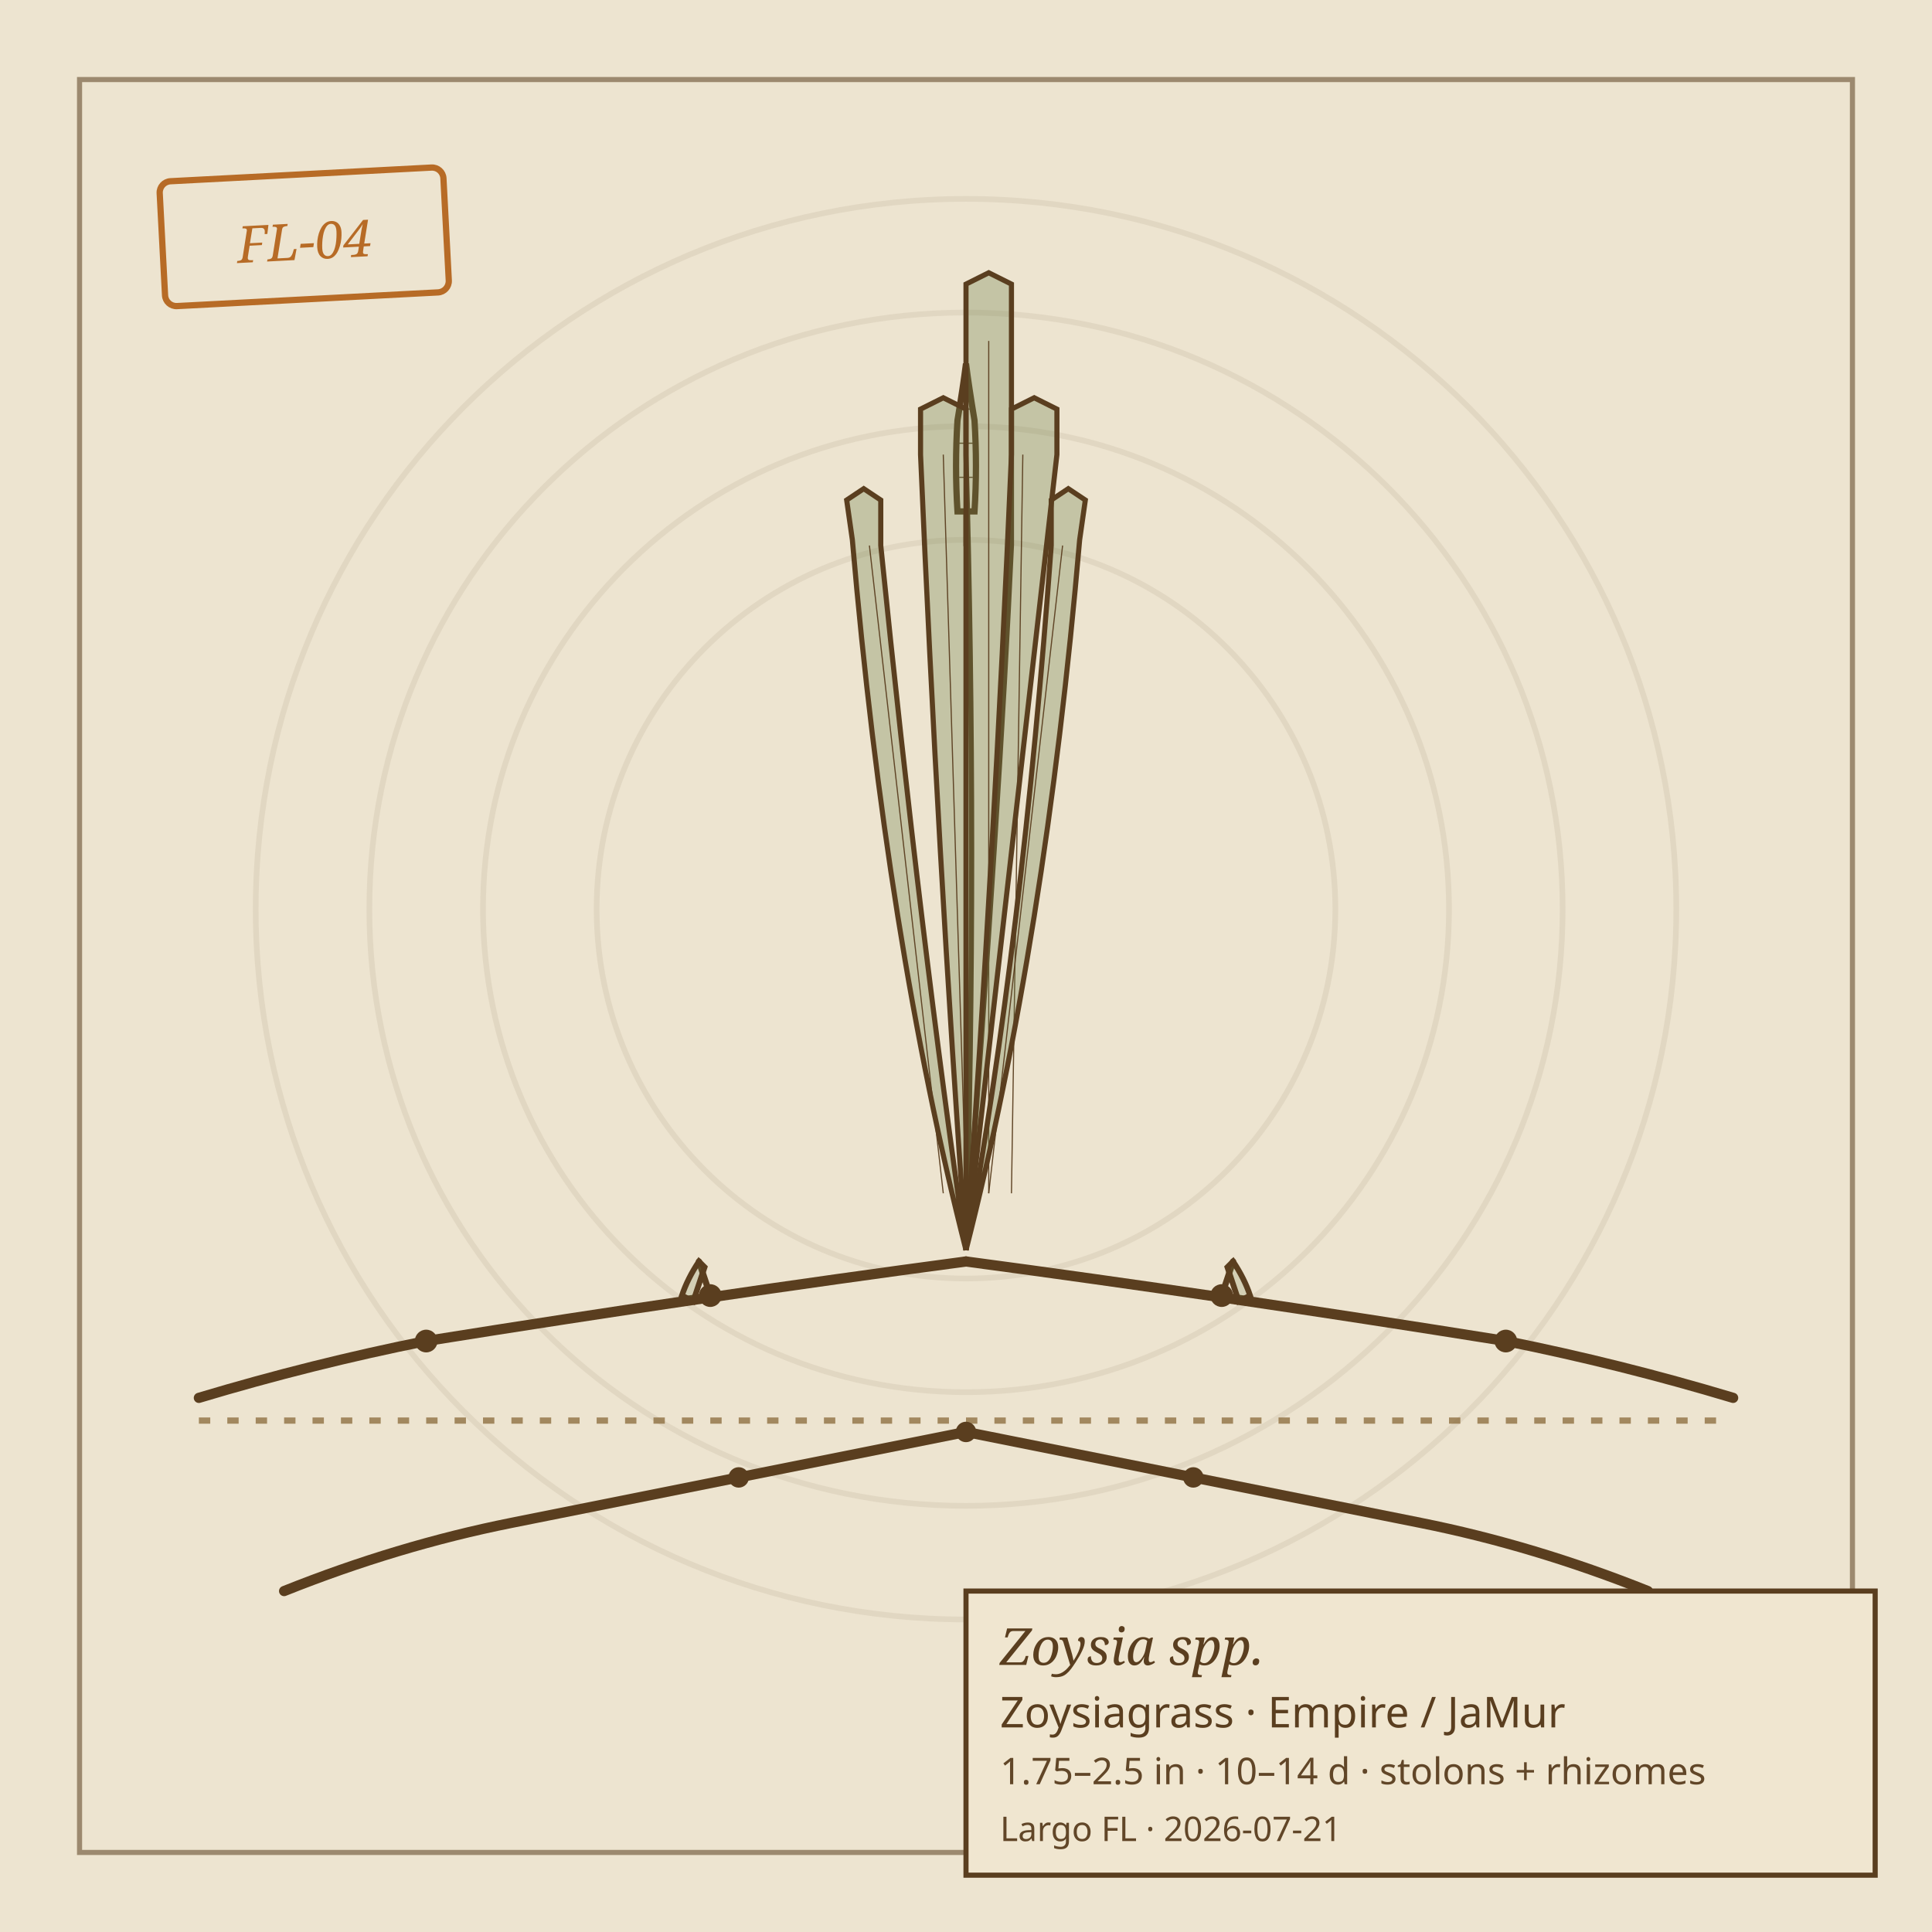
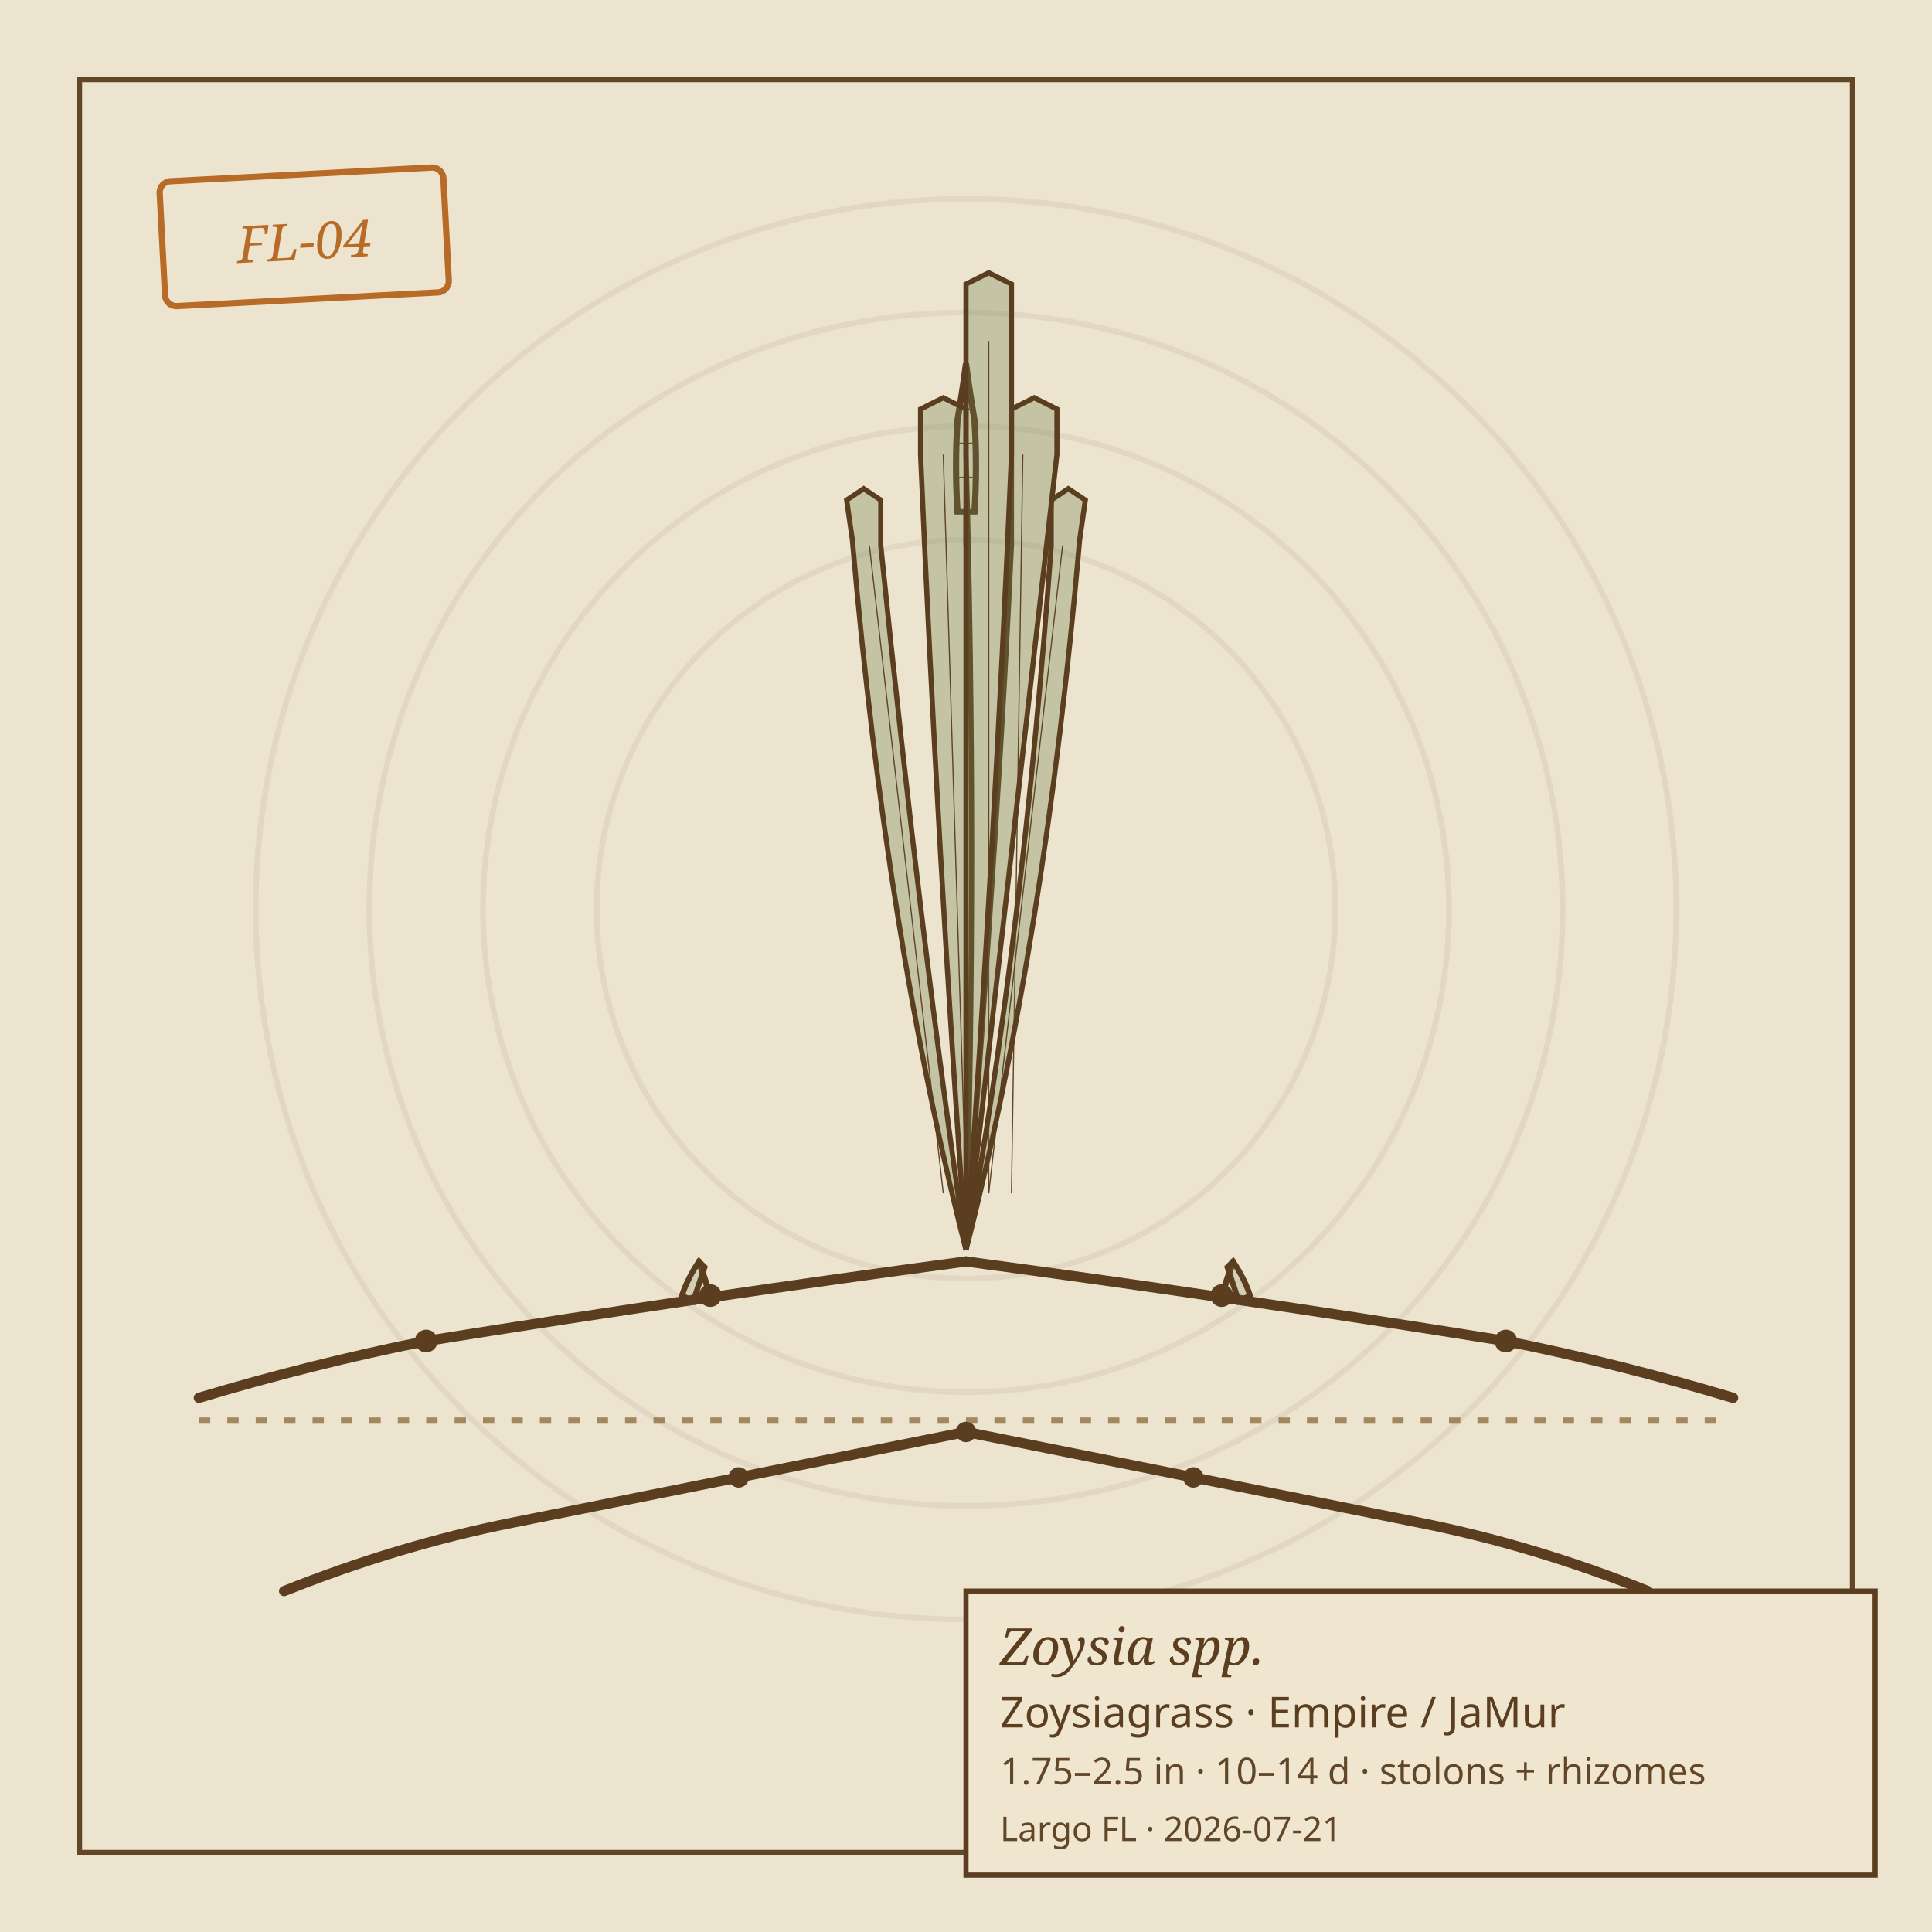
<svg xmlns="http://www.w3.org/2000/svg" viewBox="0 0 340 340" role="img" aria-label="Pressed specimen of Zoysiagrass, Zoysia japonica">
  <rect x="0" y="0" width="340" height="340" fill="var(--ll-aged-paper, #ede4d0)" />
  <g opacity="0.08" fill="none" stroke="var(--ll-sepia, #5a3e1f)" stroke-width="1.0">
    <circle cx="170" cy="160" r="125" />
    <circle cx="170" cy="160" r="105" />
    <circle cx="170" cy="160" r="85" />
    <circle cx="170" cy="160" r="65" />
  </g>
-   <rect x="14" y="14" width="312" height="312" fill="none" stroke="var(--ll-sepia, #5a3e1f)" stroke-width="0.9" opacity="0.55" />
+   <rect x="14" y="14" width="312" height="312" fill="none" stroke="var(--ll-sepia, #5a3e1f)" stroke-width="0.9" opacity="0.95" />
  <g transform="translate(170 96)">
    <line x1="0" y1="0" x2="0" y2="-6" stroke="var(--ll-sepia, #5a3e1f)" stroke-width="0.9" stroke-linecap="round" />
    <path d="M -1.5 -6 Q -2 -14 -1.5 -22 Q -0.5 -28 0 -32 Q 0.5 -28 1.5 -22 Q 2 -14 1.5 -6 Z" fill="var(--ll-aged-paper, #ede4d0)" fill-opacity="0.75" stroke="var(--ll-sepia, #5a3e1f)" stroke-width="1.1" />
    <line x1="-1.2" y1="-12" x2="1.2" y2="-12" stroke="var(--ll-sepia, #5a3e1f)" stroke-width="0.2" opacity="0.95" />
    <line x1="-1.4" y1="-18" x2="1.4" y2="-18" stroke="var(--ll-sepia, #5a3e1f)" stroke-width="0.2" opacity="0.95" />
    <line x1="-1" y1="-24" x2="1" y2="-24" stroke="var(--ll-sepia, #5a3e1f)" stroke-width="0.2" opacity="0.95" />
  </g>
  <g>
    <path d="M 170 220 Q 156 165 150 95 L 149 88 L 152 86 L 155 88 L 155 96 Q 162 165 170 220 Z" fill="var(--ll-olive, #6b7d4a)" fill-opacity="0.32" stroke="var(--ll-sepia, #5a3e1f)" stroke-width="0.9" />
    <line x1="153" y1="96" x2="166" y2="210" stroke="var(--ll-sepia, #5a3e1f)" stroke-width="0.2" opacity="0.95" />
  </g>
  <g>
    <path d="M 170 220 Q 165 150 162 80 L 162 72 L 166 70 L 170 72 L 170 80 Q 172 150 170 220 Z" fill="var(--ll-olive, #6b7d4a)" fill-opacity="0.32" stroke="var(--ll-sepia, #5a3e1f)" stroke-width="0.9" />
    <line x1="166" y1="80" x2="170" y2="210" stroke="var(--ll-sepia, #5a3e1f)" stroke-width="0.2" opacity="0.95" />
  </g>
  <g>
    <path d="M 170 220 Q 170 140 170 96 L 170 50 L 174 48 L 178 50 L 178 96 Q 176 140 170 220 Z" fill="var(--ll-olive, #6b7d4a)" fill-opacity="0.32" stroke="var(--ll-sepia, #5a3e1f)" stroke-width="0.9" />
    <line x1="174" y1="60" x2="174" y2="210" stroke="var(--ll-sepia, #5a3e1f)" stroke-width="0.2" opacity="0.95" />
  </g>
  <g>
    <path d="M 170 220 Q 175 150 178 80 L 178 72 L 182 70 L 186 72 L 186 80 Q 178 150 170 220 Z" fill="var(--ll-olive, #6b7d4a)" fill-opacity="0.32" stroke="var(--ll-sepia, #5a3e1f)" stroke-width="0.9" />
    <line x1="180" y1="80" x2="178" y2="210" stroke="var(--ll-sepia, #5a3e1f)" stroke-width="0.2" opacity="0.95" />
  </g>
  <g>
    <path d="M 170 220 Q 184 165 190 95 L 191 88 L 188 86 L 185 88 L 185 96 Q 180 165 170 220 Z" fill="var(--ll-olive, #6b7d4a)" fill-opacity="0.32" stroke="var(--ll-sepia, #5a3e1f)" stroke-width="0.9" />
    <line x1="187" y1="96" x2="174" y2="210" stroke="var(--ll-sepia, #5a3e1f)" stroke-width="0.2" opacity="0.95" />
  </g>
  <path d="M 170 222 Q 125 228 75 236 Q 55 240 35 246" fill="none" stroke="var(--ll-sepia, #5a3e1f)" stroke-width="1.8" stroke-linecap="round" />
  <path d="M 170 222 Q 215 228 265 236 Q 285 240 305 246" fill="none" stroke="var(--ll-sepia, #5a3e1f)" stroke-width="1.8" stroke-linecap="round" />
  <circle cx="125" cy="228" r="2" fill="var(--ll-sepia, #5a3e1f)" />
  <circle cx="75" cy="236" r="2" fill="var(--ll-sepia, #5a3e1f)" />
  <circle cx="215" cy="228" r="2" fill="var(--ll-sepia, #5a3e1f)" />
  <circle cx="265" cy="236" r="2" fill="var(--ll-sepia, #5a3e1f)" />
  <g transform="translate(125 228)">
    <line x1="0" y1="0" x2="-2" y2="-6" stroke="var(--ll-sepia, #5a3e1f)" stroke-width="1.1" stroke-linecap="round" />
    <path d="M -2 -6 Q -4 -3 -5 0 L -3 1 L -1 -5 Z" fill="var(--ll-olive, #6b7d4a)" fill-opacity="0.2" stroke="var(--ll-sepia, #5a3e1f)" stroke-width="1.0" />
  </g>
  <g transform="translate(215 228)">
    <line x1="0" y1="0" x2="2" y2="-6" stroke="var(--ll-sepia, #5a3e1f)" stroke-width="1.1" stroke-linecap="round" />
    <path d="M 2 -6 Q 4 -3 5 0 L 3 1 L 1 -5 Z" fill="var(--ll-olive, #6b7d4a)" fill-opacity="0.2" stroke="var(--ll-sepia, #5a3e1f)" stroke-width="1.0" />
  </g>
  <line x1="35" y1="250" x2="305" y2="250" stroke="var(--ll-soil, #8a6a3a)" stroke-width="1.1" stroke-dasharray="2 3" opacity="0.75" />
  <path d="M 170 252 Q 130 260 90 268 Q 70 272 50 280" fill="none" stroke="var(--ll-sepia, #5a3e1f)" stroke-width="1.8" stroke-linecap="round" />
  <path d="M 170 252 Q 210 260 250 268 Q 270 272 290 280" fill="none" stroke="var(--ll-sepia, #5a3e1f)" stroke-width="1.8" stroke-linecap="round" />
  <circle cx="130" cy="260" r="1.8" fill="var(--ll-sepia, #5a3e1f)" />
  <circle cx="210" cy="260" r="1.8" fill="var(--ll-sepia, #5a3e1f)" />
  <circle cx="170" cy="252" r="1.8" fill="var(--ll-sepia, #5a3e1f)" />
  <g transform="translate(28 32) rotate(-3)" opacity="0.95">
    <rect x="0" y="0" width="50" height="22" fill="none" stroke="var(--ll-clay, #b5651d)" stroke-width="1.1" rx="2" />
    <text x="25" y="15" text-anchor="middle" font-family="serif" font-size="9" font-style="italic" fill="var(--ll-clay, #b5651d)">FL-04</text>
  </g>
  <g transform="translate(170 280)">
    <rect x="0" y="0" width="160" height="50" fill="var(--ll-label-tan, #f0e6d0)" stroke="var(--ll-sepia, #5a3e1f)" stroke-width="0.9" />
    <text x="6" y="13" font-family="Georgia, serif" font-size="9" font-style="italic" fill="var(--ll-sepia, #5a3e1f)">Zoysia spp.</text>
    <text x="6" y="24" font-family="sans-serif" font-size="7.5" fill="var(--ll-sepia, #5a3e1f)">Zoysiagrass · Empire / JaMur</text>
    <text x="6" y="34" font-family="sans-serif" font-size="6.5" fill="var(--ll-sepia, #5a3e1f)" opacity="0.95">1.75–2.5 in · 10–14 d · stolons + rhizomes</text>
    <text x="6" y="44" font-family="sans-serif" font-size="6" fill="var(--ll-sepia, #5a3e1f)" opacity="0.95">Largo FL · 2026-07-21</text>
  </g>
</svg>
